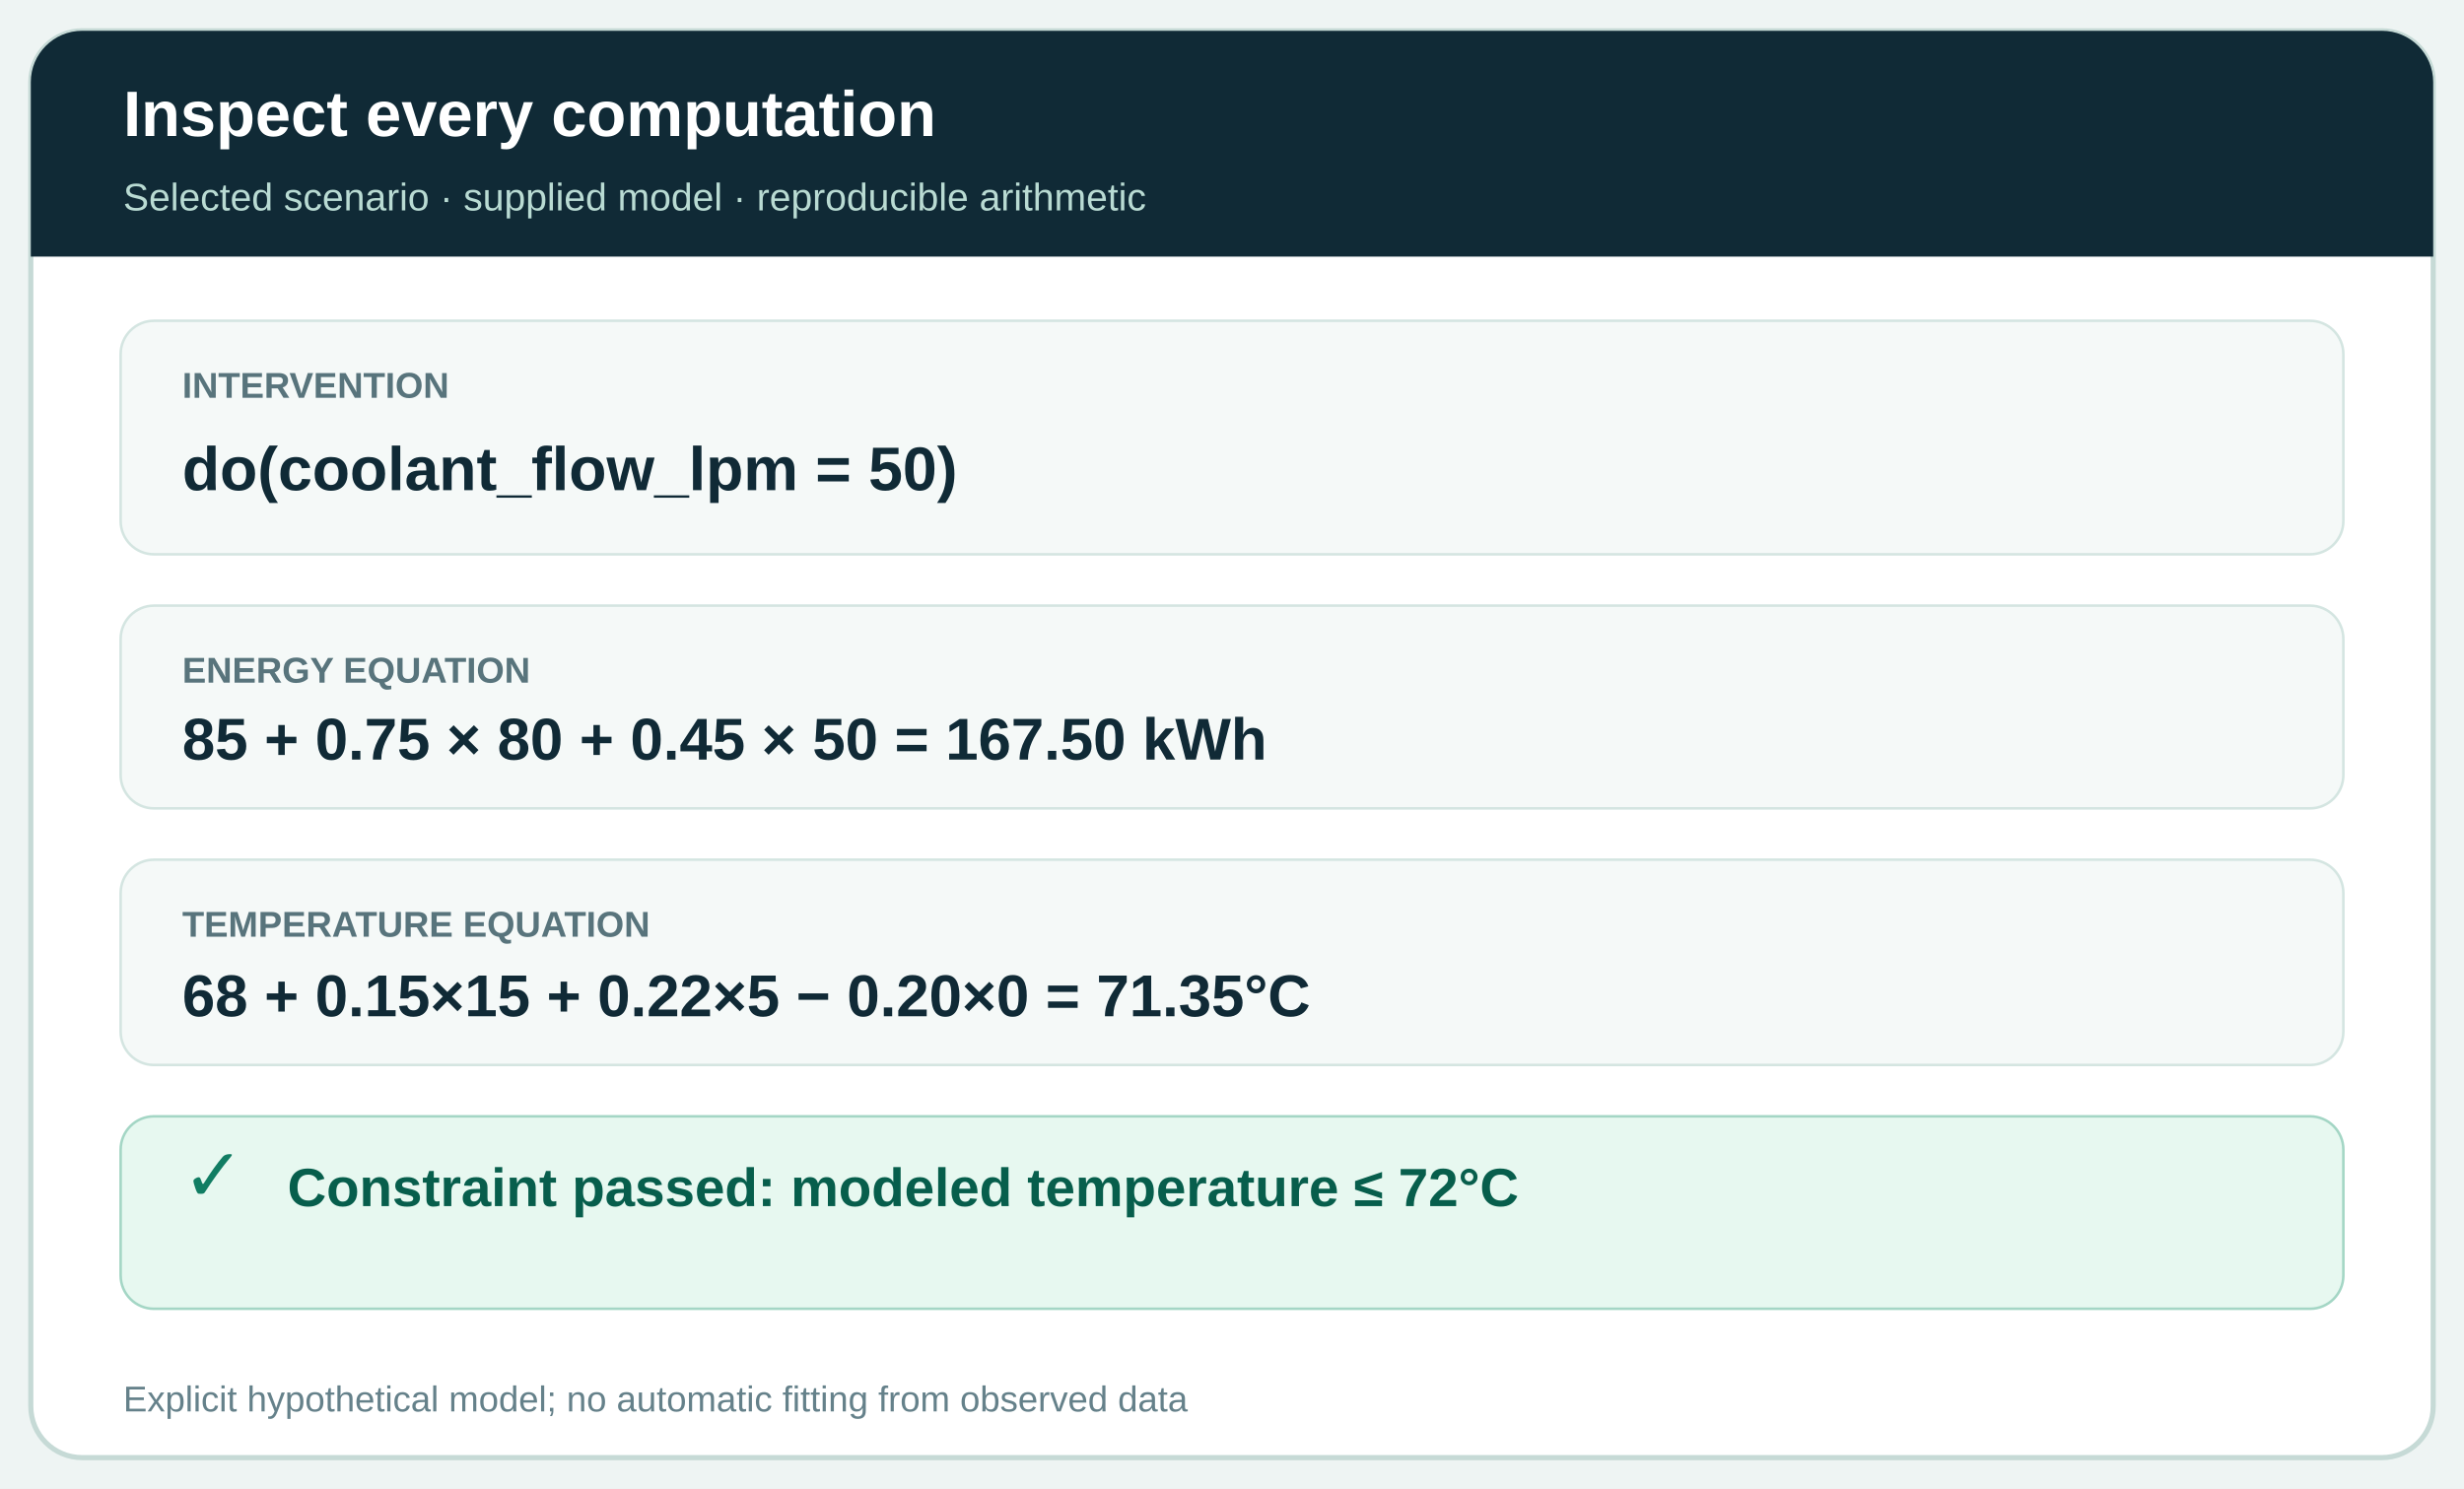
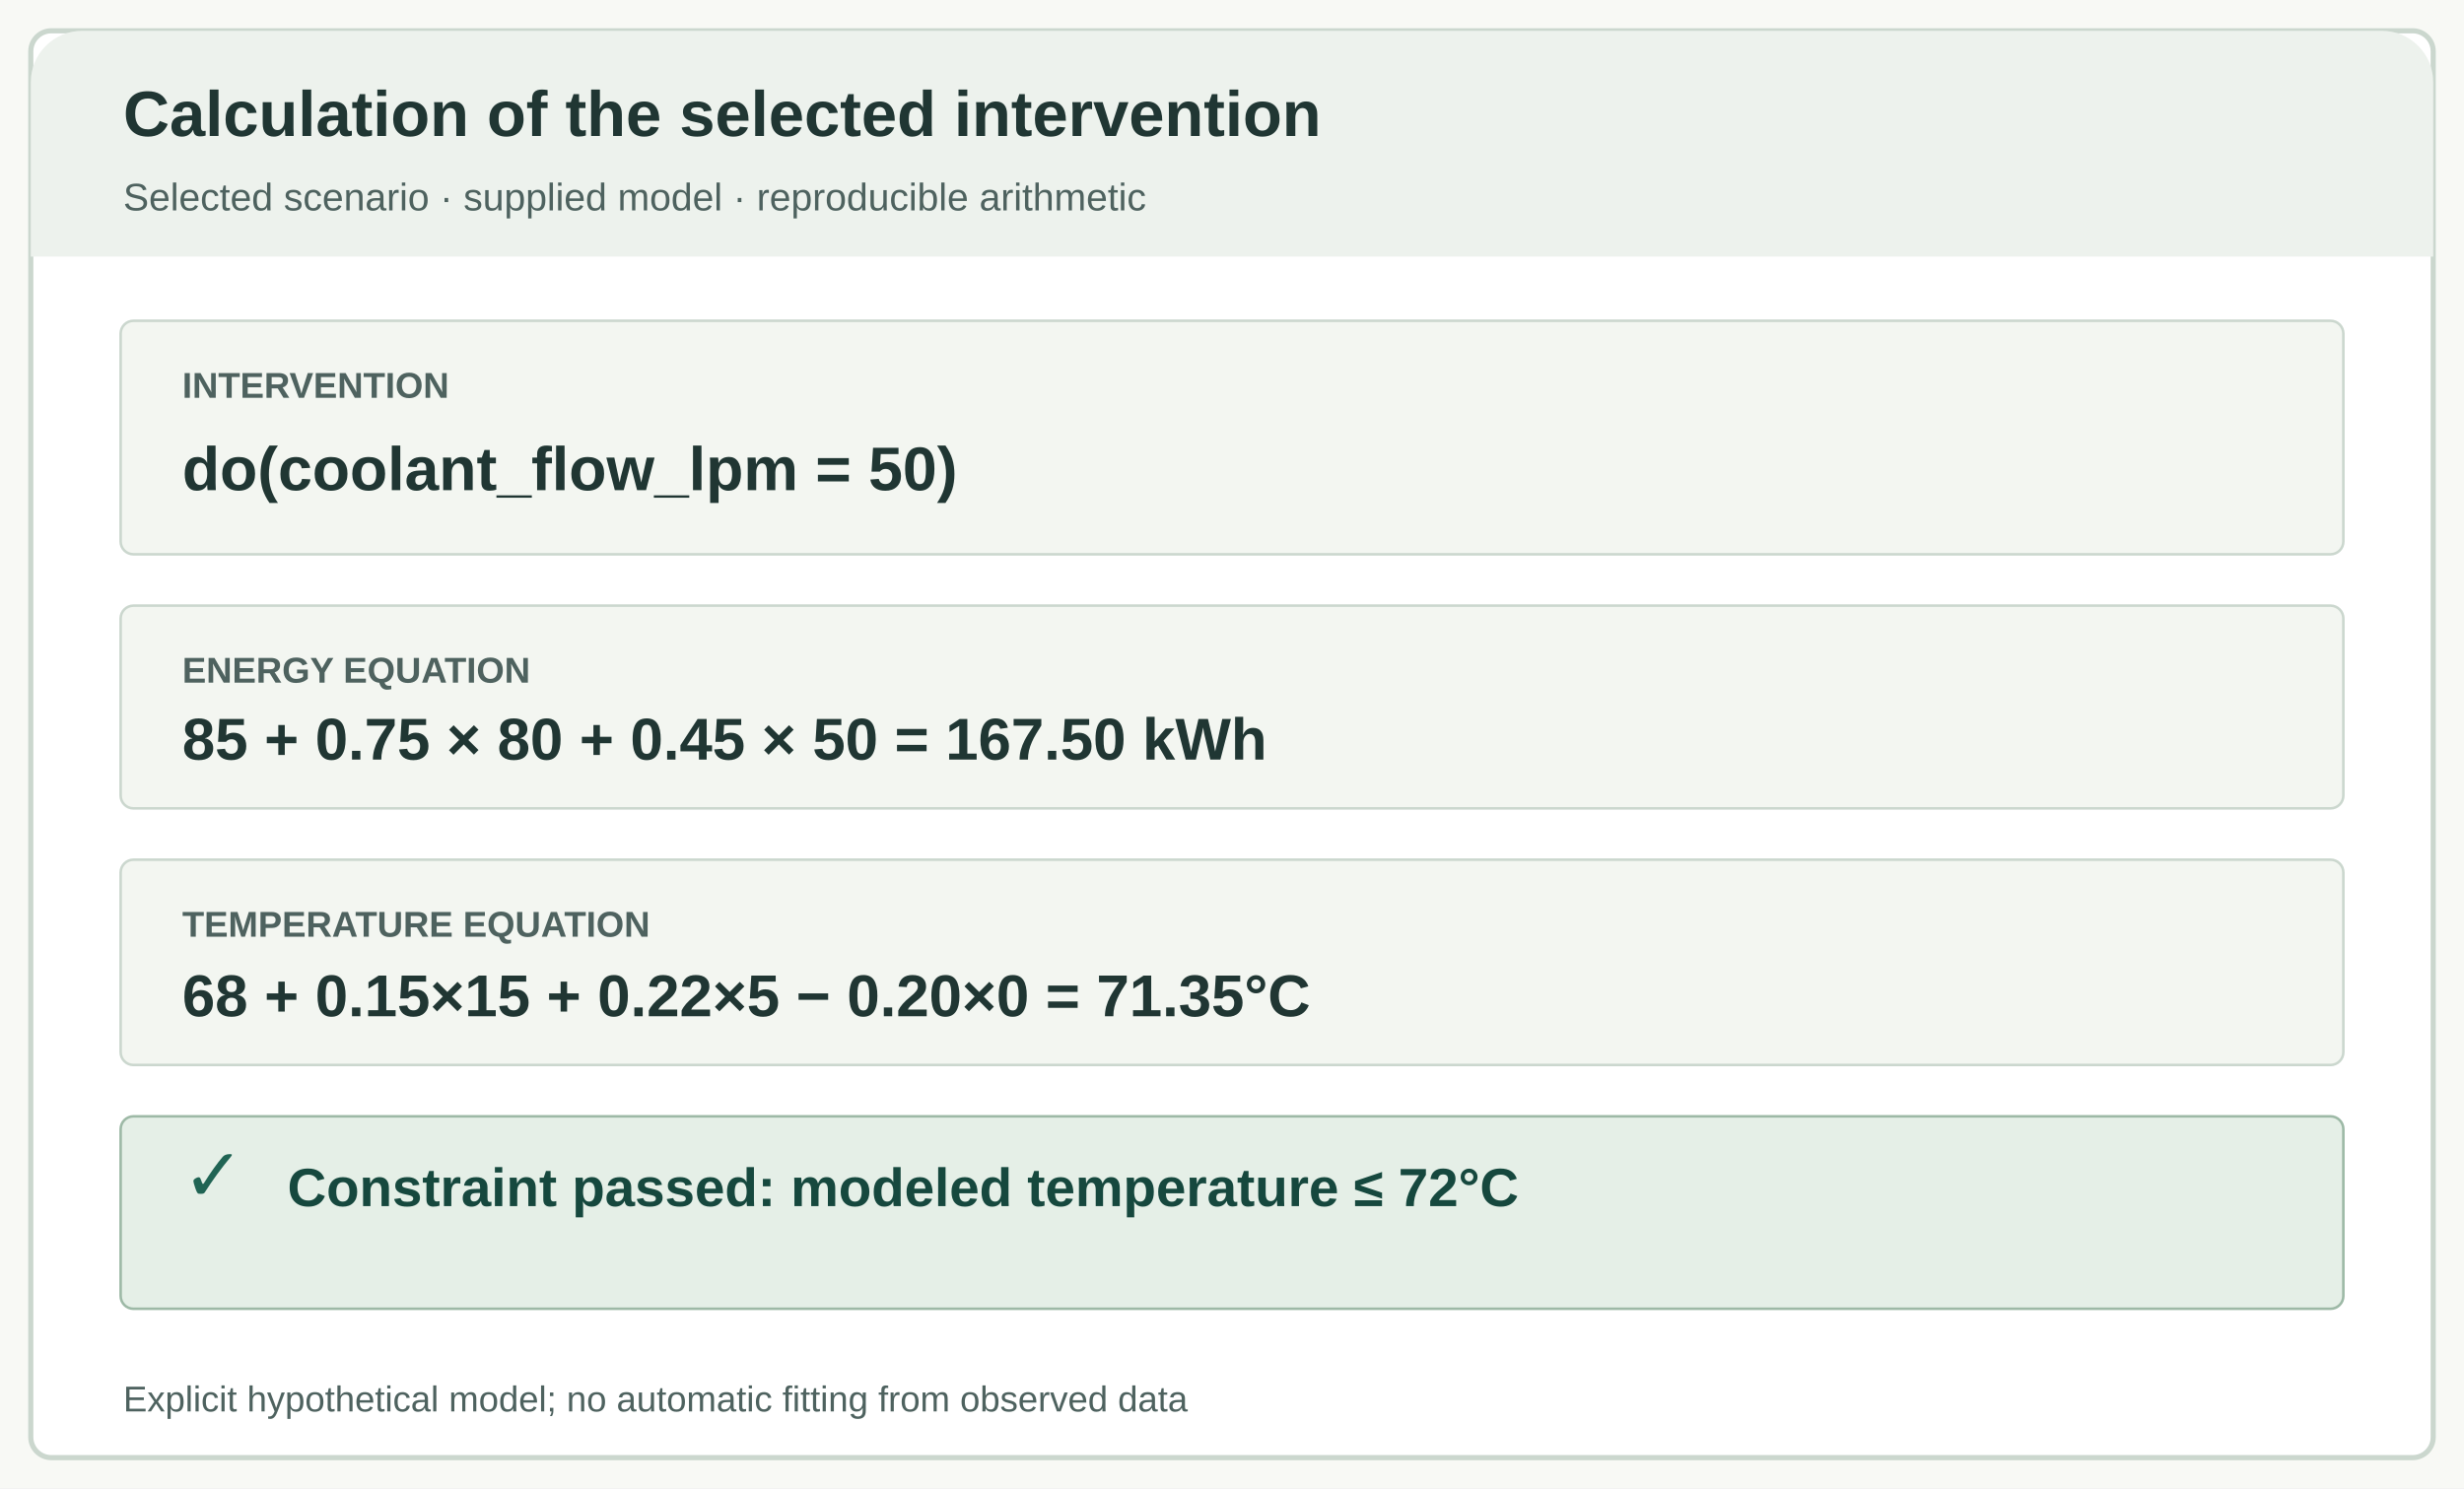
<svg xmlns="http://www.w3.org/2000/svg" width="960" height="580" viewBox="0 0 960 580" role="img" aria-labelledby="t d">
-   <rect width="960" height="580" fill="#eef4f3" />
-   <rect x="12" y="12" width="936" height="556" rx="20" fill="#ffffff" stroke="#c6dad6" stroke-width="2" />
-   <path d="M32 12 H928 A20 20 0 0 1 948 32 V100 H12 V32 A20 20 0 0 1 32 12 Z" fill="#102a36" />
-   <text x="48" y="53" font-family="Arial,sans-serif" font-size="25" font-weight="700" fill="#ffffff">Inspect every computation</text>
-   <text x="48" y="82" font-family="Arial,sans-serif" font-size="15" fill="#b9dbd3">Selected scenario · supplied model · reproducible arithmetic</text>
-   <rect x="47" y="125" width="866" height="91" rx="13" fill="#f5f9f8" stroke="#d4e5e1" />
-   <text x="71" y="155" font-family="Arial,sans-serif" font-size="14" fill="#58747c" font-weight="700">INTERVENTION</text>
-   <text x="71" y="191" font-family="Arial,sans-serif" font-size="24" fill="#102a36" font-weight="700">do(coolant_flow_lpm = 50)</text>
-   <rect x="47" y="236" width="866" height="79" rx="13" fill="#f5f9f8" stroke="#d4e5e1" />
-   <text x="71" y="266" font-family="Arial,sans-serif" font-size="14" fill="#58747c" font-weight="700">ENERGY EQUATION</text>
-   <text x="71" y="296" font-family="Arial,sans-serif" font-size="23" fill="#102a36" font-weight="700">85 + 0.75 × 80 + 0.45 × 50 = 167.50 kWh</text>
-   <rect x="47" y="335" width="866" height="80" rx="13" fill="#f5f9f8" stroke="#d4e5e1" />
-   <text x="71" y="365" font-family="Arial,sans-serif" font-size="14" fill="#58747c" font-weight="700">TEMPERATURE EQUATION</text>
-   <text x="71" y="396" font-family="Arial,sans-serif" font-size="23" fill="#102a36" font-weight="700">68 + 0.15×15 + 0.22×5 − 0.20×0 = 71.35°C</text>
-   <rect x="47" y="435" width="866" height="75" rx="13" fill="#e7f8f0" stroke="#a4d6c5" />
-   <text x="71" y="468" font-family="Arial,sans-serif" font-size="29" fill="#117d63" font-weight="700">✓</text>
-   <text x="112" y="470" font-family="Arial,sans-serif" font-size="21" fill="#075e4c" font-weight="700">Constraint passed: modeled temperature ≤ 72°C</text>
-   <text x="48" y="550" font-family="Arial,sans-serif" font-size="14" fill="#65818a" font-weight="400">Explicit hypothetical model; no automatic fitting from observed data</text>
+   <rect width="960" height="580" fill="#f8f9f5" />
+   <rect x="12" y="12" width="936" height="556" rx="8" fill="#ffffff" stroke="#cbd7ce" stroke-width="2" />
+   <path d="M32 12 H928 A20 20 0 0 1 948 32 V100 H12 V32 A20 20 0 0 1 32 12 Z" fill="#edf2ed" />
+   <text x="48" y="53" font-family="Arial,sans-serif" font-size="25" font-weight="700" fill="#203633">Calculation of the selected intervention</text>
+   <text x="48" y="82" font-family="Arial,sans-serif" font-size="15" fill="#4e625f">Selected scenario · supplied model · reproducible arithmetic</text>
+   <rect x="47" y="125" width="866" height="91" rx="5" fill="#f3f6f1" stroke="#cbd7ce" />
+   <text x="71" y="155" font-family="Arial,sans-serif" font-size="14" fill="#4e625f" font-weight="700">INTERVENTION</text>
+   <text x="71" y="191" font-family="Arial,sans-serif" font-size="24" fill="#203633" font-weight="700">do(coolant_flow_lpm = 50)</text>
+   <rect x="47" y="236" width="866" height="79" rx="5" fill="#f3f6f1" stroke="#cbd7ce" />
+   <text x="71" y="266" font-family="Arial,sans-serif" font-size="14" fill="#4e625f" font-weight="700">ENERGY EQUATION</text>
+   <text x="71" y="296" font-family="Arial,sans-serif" font-size="23" fill="#203633" font-weight="700">85 + 0.75 × 80 + 0.45 × 50 = 167.50 kWh</text>
+   <rect x="47" y="335" width="866" height="80" rx="5" fill="#f3f6f1" stroke="#cbd7ce" />
+   <text x="71" y="365" font-family="Arial,sans-serif" font-size="14" fill="#4e625f" font-weight="700">TEMPERATURE EQUATION</text>
+   <text x="71" y="396" font-family="Arial,sans-serif" font-size="23" fill="#203633" font-weight="700">68 + 0.15×15 + 0.22×5 − 0.20×0 = 71.35°C</text>
+   <rect x="47" y="435" width="866" height="75" rx="5" fill="#e5efe7" stroke="#9db9a6" />
+   <text x="71" y="468" font-family="Arial,sans-serif" font-size="29" fill="#206454" font-weight="700">✓</text>
+   <text x="112" y="470" font-family="Arial,sans-serif" font-size="21" fill="#16483e" font-weight="700">Constraint passed: modeled temperature ≤ 72°C</text>
+   <text x="48" y="550" font-family="Arial,sans-serif" font-size="14" fill="#4e625f" font-weight="400">Explicit hypothetical model; no automatic fitting from observed data</text>
</svg>
